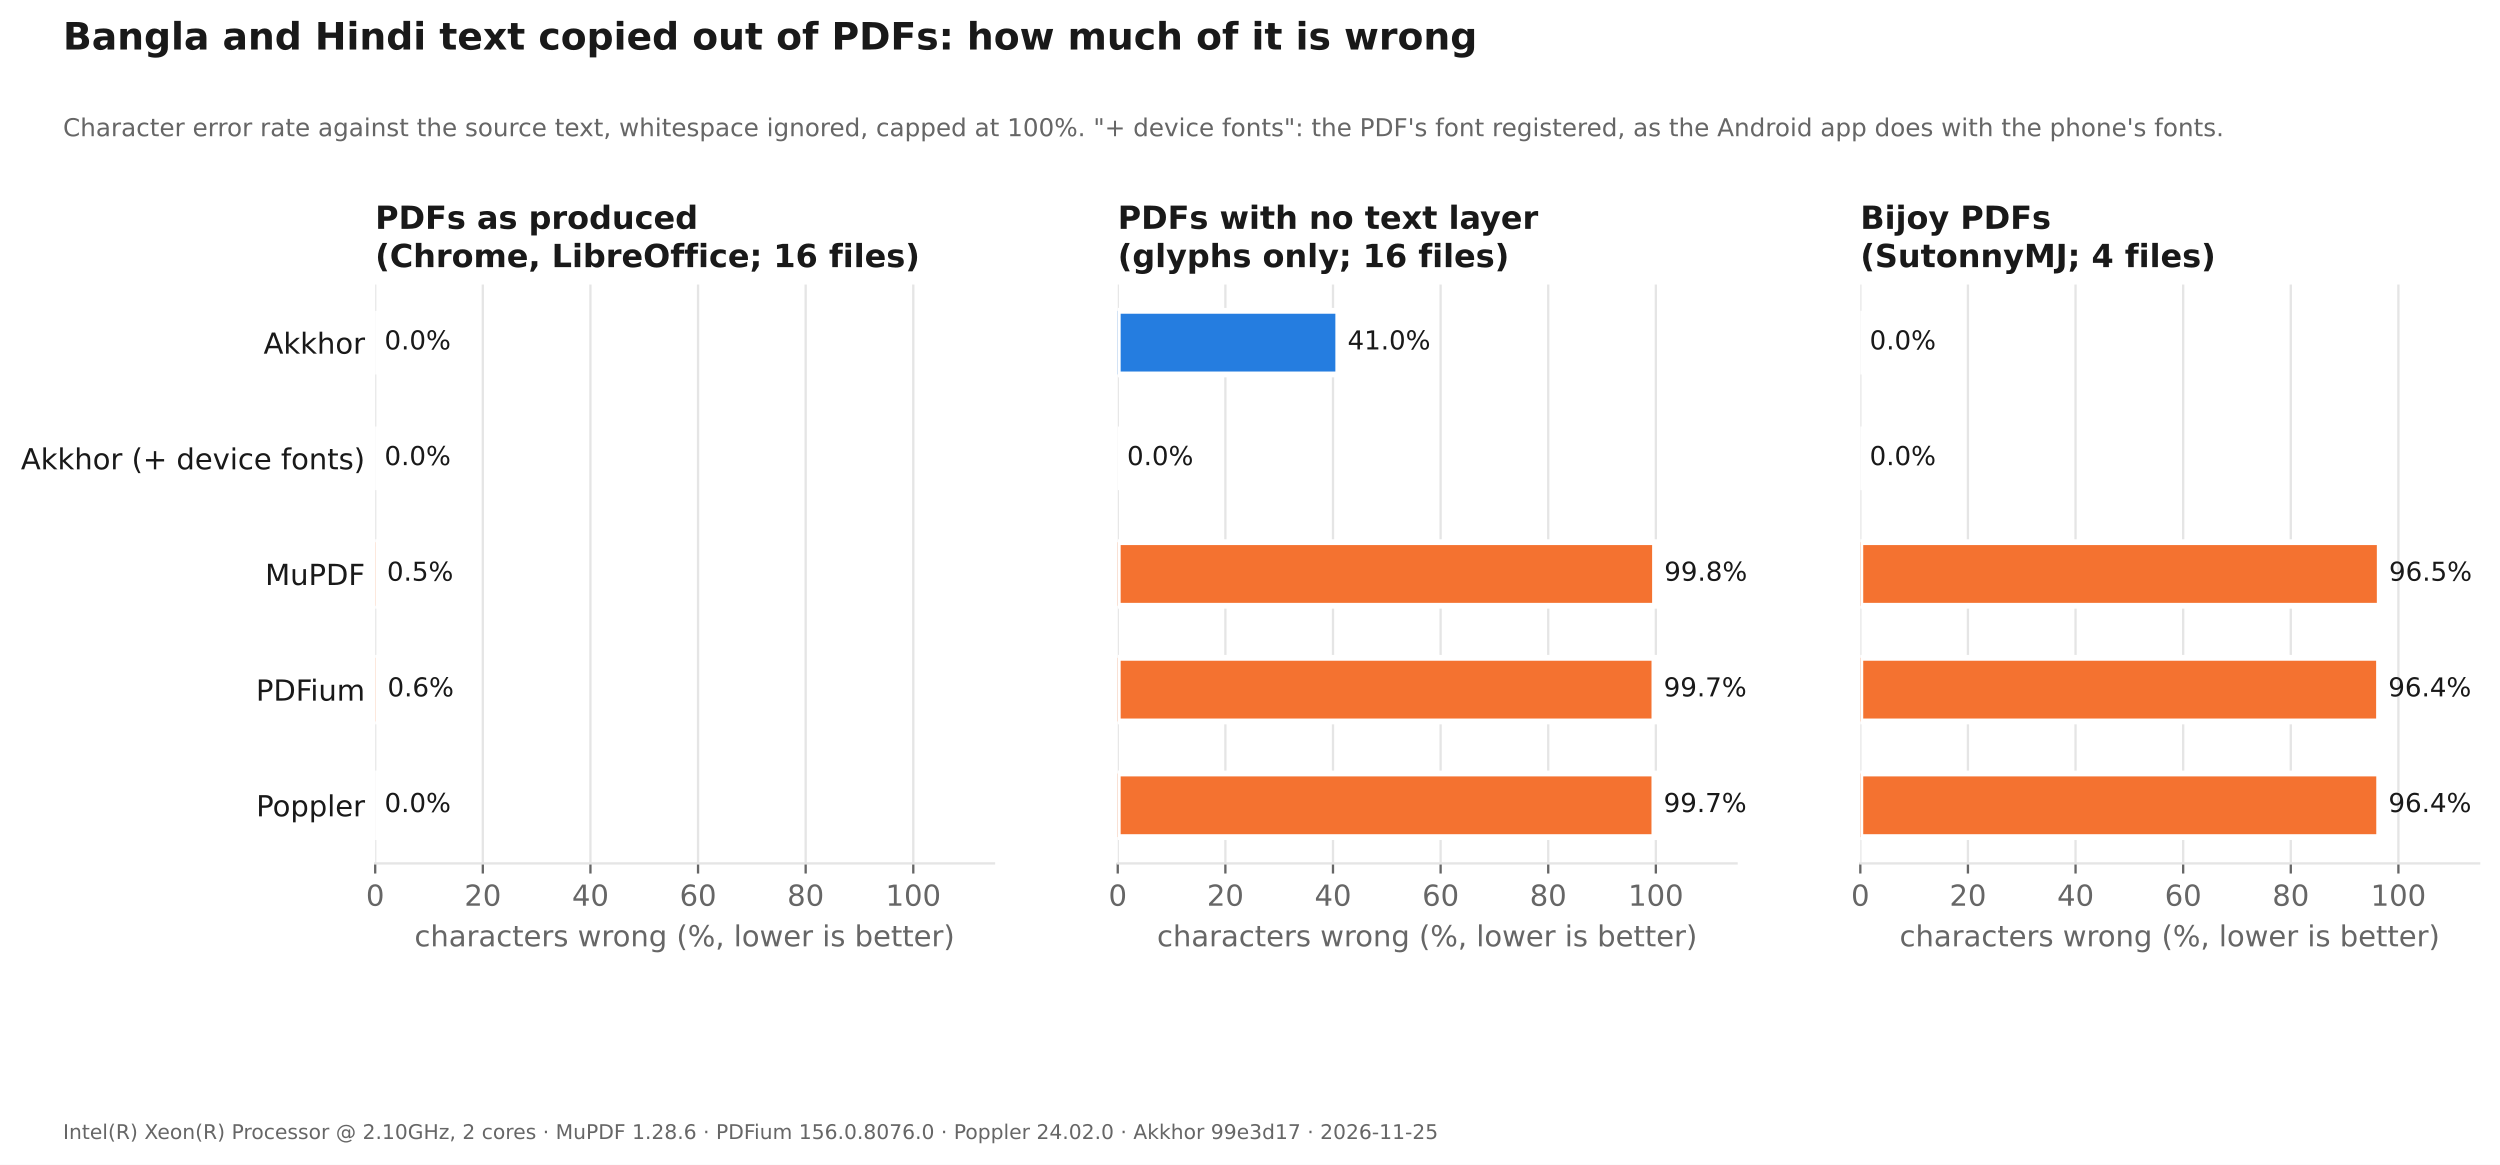
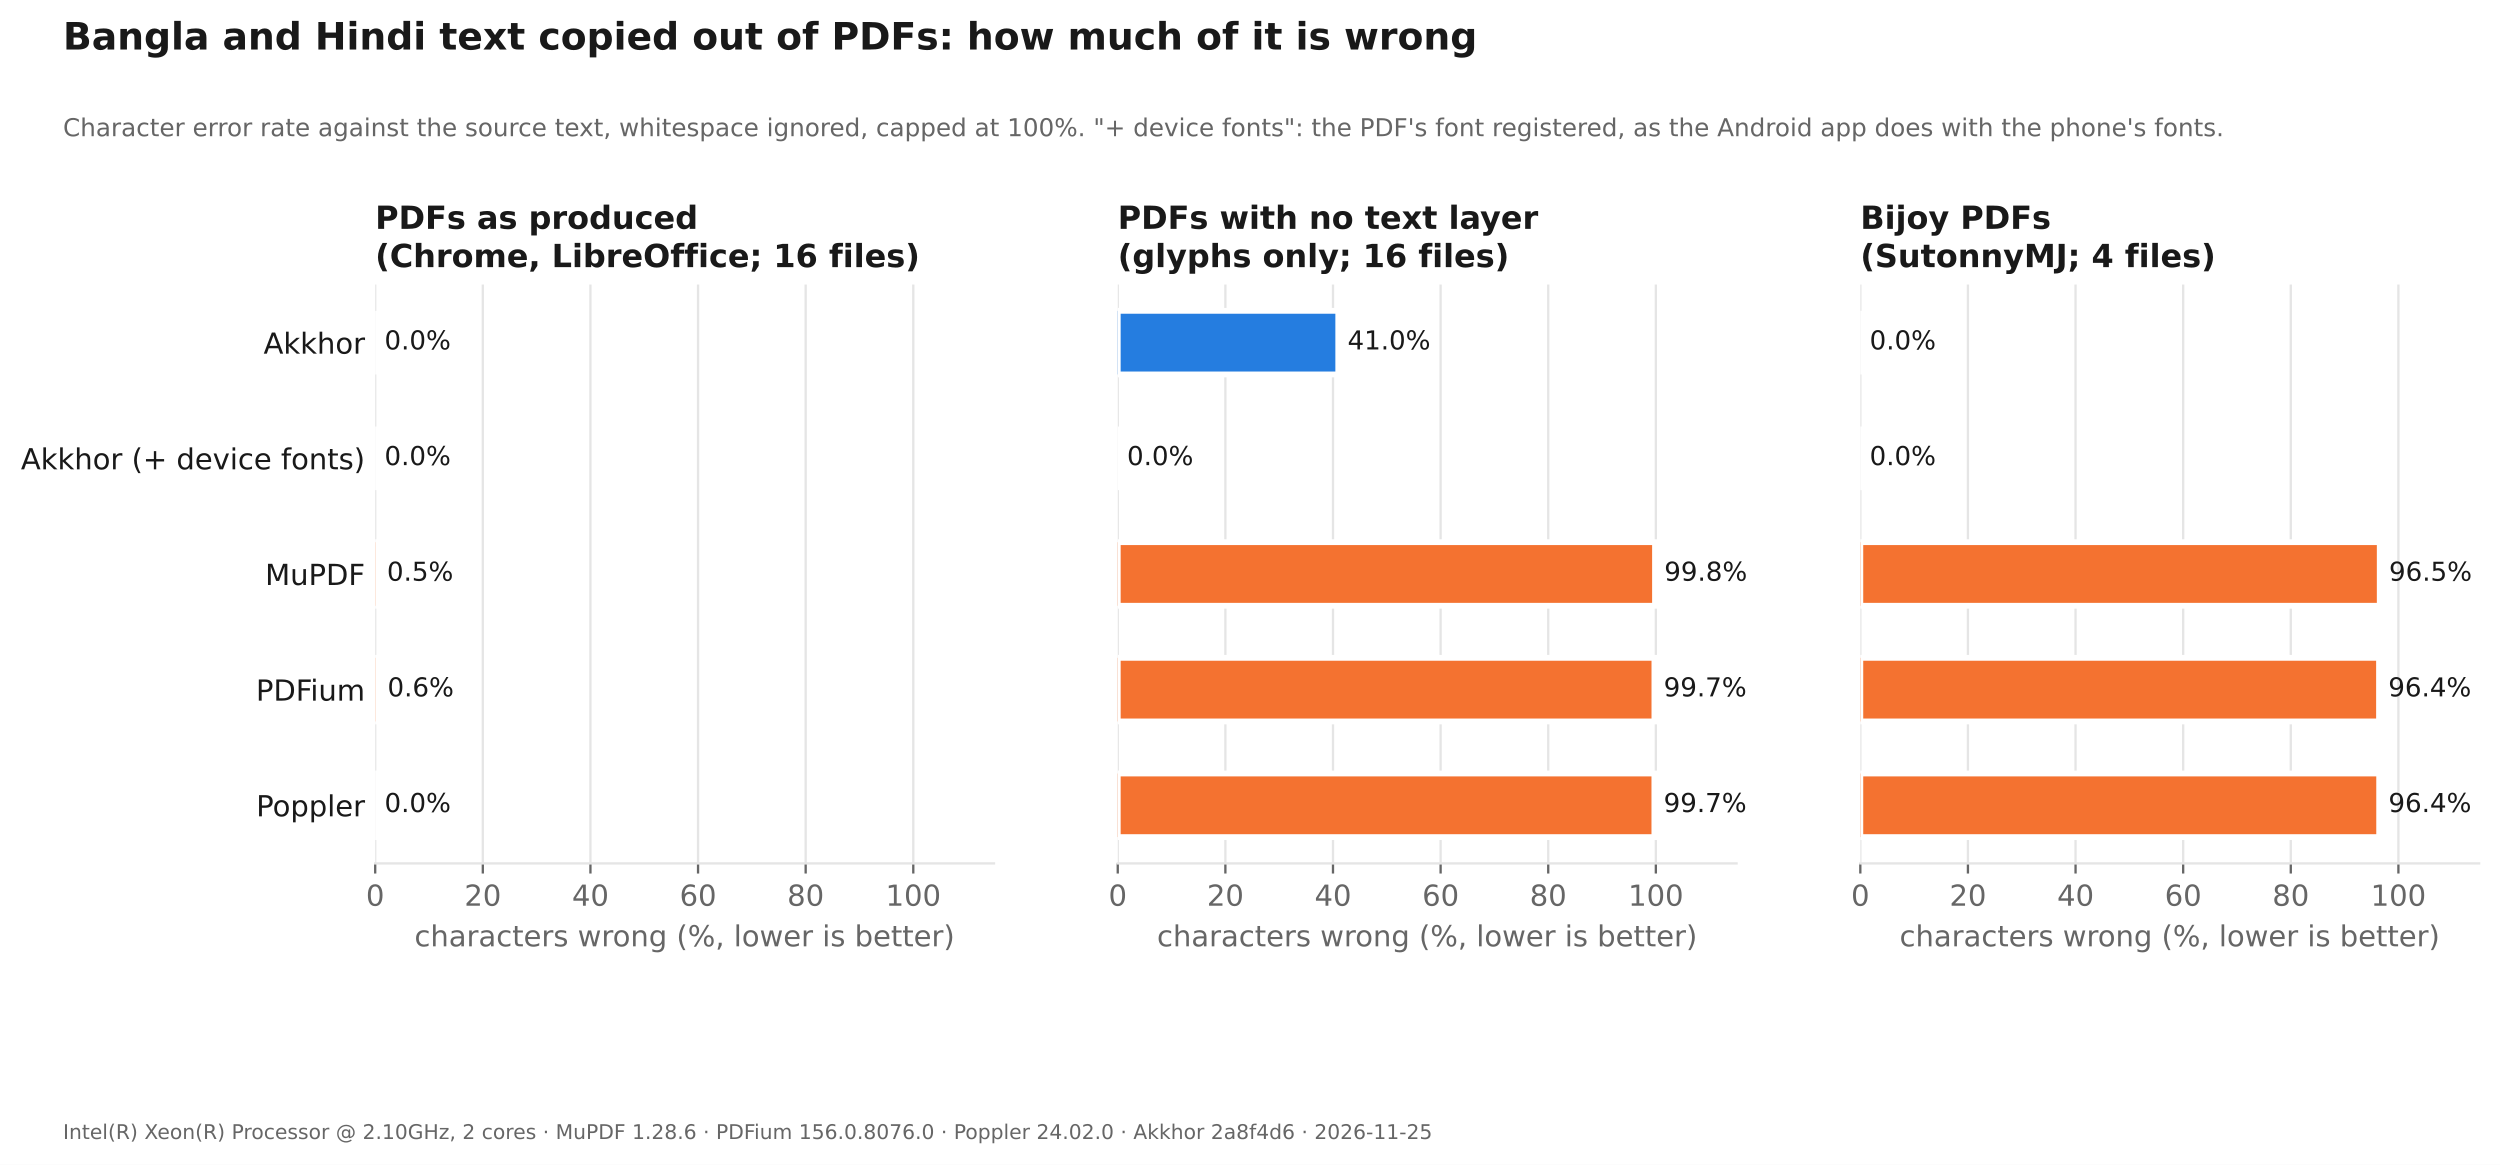
<svg xmlns="http://www.w3.org/2000/svg" xmlns:xlink="http://www.w3.org/1999/xlink" width="861.962pt" height="401.602pt" viewBox="0 0 861.962 401.602" version="1.1">
  <defs>
    <style type="text/css">*{stroke-linejoin: round; stroke-linecap: butt}</style>
  </defs>
  <g id="figure_1">
    <g id="patch_1">
      <path d="M 0 401.602  L 861.962 401.602  L 861.962 0  L 0 0  z " style="fill: #ffffff" />
    </g>
    <g id="axes_1">
      <g id="patch_2">
        <path d="M 129.363 297.689  L 342.715 297.689  L 342.715 98.105  L 129.363 98.105  z " style="fill: #ffffff" />
      </g>
      <g id="matplotlib.axis_1">
        <g id="xtick_1">
          <g id="line2d_1">
-             <path d="M 129.363 297.689  L 129.363 98.105  " clip-path="url(#p2401608acf)" style="fill: none; stroke: #e5e5e5; stroke-width: 0.8; stroke-linecap: square" />
+             <path d="M 129.363 297.689  L 129.363 98.105  " clip-path="url(#p04c1a2d8e4)" style="fill: none; stroke: #e5e5e5; stroke-width: 0.8; stroke-linecap: square" />
          </g>
          <g id="line2d_2">
            <defs>
-               <path id="m0d4dd5a703" d="M 0 0  L 0 3.5  " style="stroke: #666666; stroke-width: 0.8" />
+               <path id="m3e6abfd4ae" d="M 0 0  L 0 3.5  " style="stroke: #666666; stroke-width: 0.8" />
            </defs>
            <g>
-               <use xlink:href="#m0d4dd5a703" x="129.363" y="297.689" style="fill: #666666; stroke: #666666; stroke-width: 0.8" />
+               <use xlink:href="#m3e6abfd4ae" x="129.363" y="297.689" style="fill: #666666; stroke: #666666; stroke-width: 0.8" />
            </g>
          </g>
          <g id="text_1">
            <text style="font-size: 10px; font-family: 'DejaVu Sans'; text-anchor: middle; fill: #666666" x="129.363" y="312.287" transform="rotate(-0 129.3625 312.2867)">0</text>
          </g>
        </g>
        <g id="xtick_2">
          <g id="line2d_3">
-             <path d="M 166.467 297.689  L 166.467 98.105  " clip-path="url(#p2401608acf)" style="fill: none; stroke: #e5e5e5; stroke-width: 0.8; stroke-linecap: square" />
+             <path d="M 166.467 297.689  L 166.467 98.105  " clip-path="url(#p04c1a2d8e4)" style="fill: none; stroke: #e5e5e5; stroke-width: 0.8; stroke-linecap: square" />
          </g>
          <g id="line2d_4">
            <g>
-               <use xlink:href="#m0d4dd5a703" x="166.467" y="297.689" style="fill: #666666; stroke: #666666; stroke-width: 0.8" />
+               <use xlink:href="#m3e6abfd4ae" x="166.467" y="297.689" style="fill: #666666; stroke: #666666; stroke-width: 0.8" />
            </g>
          </g>
          <g id="text_2">
            <text style="font-size: 10px; font-family: 'DejaVu Sans'; text-anchor: middle; fill: #666666" x="166.467" y="312.287" transform="rotate(-0 166.4674 312.2867)">20</text>
          </g>
        </g>
        <g id="xtick_3">
          <g id="line2d_5">
-             <path d="M 203.572 297.689  L 203.572 98.105  " clip-path="url(#p2401608acf)" style="fill: none; stroke: #e5e5e5; stroke-width: 0.8; stroke-linecap: square" />
+             <path d="M 203.572 297.689  L 203.572 98.105  " clip-path="url(#p04c1a2d8e4)" style="fill: none; stroke: #e5e5e5; stroke-width: 0.8; stroke-linecap: square" />
          </g>
          <g id="line2d_6">
            <g>
-               <use xlink:href="#m0d4dd5a703" x="203.572" y="297.689" style="fill: #666666; stroke: #666666; stroke-width: 0.8" />
+               <use xlink:href="#m3e6abfd4ae" x="203.572" y="297.689" style="fill: #666666; stroke: #666666; stroke-width: 0.8" />
            </g>
          </g>
          <g id="text_3">
            <text style="font-size: 10px; font-family: 'DejaVu Sans'; text-anchor: middle; fill: #666666" x="203.572" y="312.287" transform="rotate(-0 203.5722 312.2867)">40</text>
          </g>
        </g>
        <g id="xtick_4">
          <g id="line2d_7">
-             <path d="M 240.677 297.689  L 240.677 98.105  " clip-path="url(#p2401608acf)" style="fill: none; stroke: #e5e5e5; stroke-width: 0.8; stroke-linecap: square" />
+             <path d="M 240.677 297.689  L 240.677 98.105  " clip-path="url(#p04c1a2d8e4)" style="fill: none; stroke: #e5e5e5; stroke-width: 0.8; stroke-linecap: square" />
          </g>
          <g id="line2d_8">
            <g>
-               <use xlink:href="#m0d4dd5a703" x="240.677" y="297.689" style="fill: #666666; stroke: #666666; stroke-width: 0.8" />
+               <use xlink:href="#m3e6abfd4ae" x="240.677" y="297.689" style="fill: #666666; stroke: #666666; stroke-width: 0.8" />
            </g>
          </g>
          <g id="text_4">
            <text style="font-size: 10px; font-family: 'DejaVu Sans'; text-anchor: middle; fill: #666666" x="240.677" y="312.287" transform="rotate(-0 240.6771 312.2867)">60</text>
          </g>
        </g>
        <g id="xtick_5">
          <g id="line2d_9">
-             <path d="M 277.782 297.689  L 277.782 98.105  " clip-path="url(#p2401608acf)" style="fill: none; stroke: #e5e5e5; stroke-width: 0.8; stroke-linecap: square" />
+             <path d="M 277.782 297.689  L 277.782 98.105  " clip-path="url(#p04c1a2d8e4)" style="fill: none; stroke: #e5e5e5; stroke-width: 0.8; stroke-linecap: square" />
          </g>
          <g id="line2d_10">
            <g>
-               <use xlink:href="#m0d4dd5a703" x="277.782" y="297.689" style="fill: #666666; stroke: #666666; stroke-width: 0.8" />
+               <use xlink:href="#m3e6abfd4ae" x="277.782" y="297.689" style="fill: #666666; stroke: #666666; stroke-width: 0.8" />
            </g>
          </g>
          <g id="text_5">
            <text style="font-size: 10px; font-family: 'DejaVu Sans'; text-anchor: middle; fill: #666666" x="277.782" y="312.287" transform="rotate(-0 277.7819 312.2867)">80</text>
          </g>
        </g>
        <g id="xtick_6">
          <g id="line2d_11">
-             <path d="M 314.887 297.689  L 314.887 98.105  " clip-path="url(#p2401608acf)" style="fill: none; stroke: #e5e5e5; stroke-width: 0.8; stroke-linecap: square" />
+             <path d="M 314.887 297.689  L 314.887 98.105  " clip-path="url(#p04c1a2d8e4)" style="fill: none; stroke: #e5e5e5; stroke-width: 0.8; stroke-linecap: square" />
          </g>
          <g id="line2d_12">
            <g>
-               <use xlink:href="#m0d4dd5a703" x="314.887" y="297.689" style="fill: #666666; stroke: #666666; stroke-width: 0.8" />
+               <use xlink:href="#m3e6abfd4ae" x="314.887" y="297.689" style="fill: #666666; stroke: #666666; stroke-width: 0.8" />
            </g>
          </g>
          <g id="text_6">
            <text style="font-size: 10px; font-family: 'DejaVu Sans'; text-anchor: middle; fill: #666666" x="314.887" y="312.287" transform="rotate(-0 314.8868 312.2867)">100</text>
          </g>
        </g>
        <g id="text_7">
          <text style="font-size: 10px; font-family: 'DejaVu Sans'; text-anchor: middle; fill: #666666" x="236.039" y="326.287" transform="rotate(-0 236.039 326.2875)">characters wrong (%, lower is better)</text>
        </g>
      </g>
      <g id="matplotlib.axis_2">
        <g id="ytick_1">
          <g id="line2d_13" />
          <g id="text_8">
            <text style="font-size: 10px; font-family: 'DejaVu Sans'; text-anchor: end; fill: #191919" x="125.862" y="121.942" transform="rotate(-0 125.8625 121.9424)">Akkhor</text>
          </g>
        </g>
        <g id="ytick_2">
          <g id="line2d_14" />
          <g id="text_9">
            <text style="font-size: 10px; font-family: 'DejaVu Sans'; text-anchor: end; fill: #191919" x="125.862" y="161.819" transform="rotate(-0 125.8625 161.8193)">Akkhor (+ device fonts)</text>
          </g>
        </g>
        <g id="ytick_3">
          <g id="line2d_15" />
          <g id="text_10">
            <text style="font-size: 10px; font-family: 'DejaVu Sans'; text-anchor: end; fill: #191919" x="125.862" y="201.696" transform="rotate(-0 125.8625 201.6958)">MuPDF</text>
          </g>
        </g>
        <g id="ytick_4">
          <g id="line2d_16" />
          <g id="text_11">
            <text style="font-size: 10px; font-family: 'DejaVu Sans'; text-anchor: end; fill: #191919" x="125.862" y="241.573" transform="rotate(-0 125.8625 241.5732)">PDFium</text>
          </g>
        </g>
        <g id="ytick_5">
          <g id="line2d_17" />
          <g id="text_12">
            <text style="font-size: 10px; font-family: 'DejaVu Sans'; text-anchor: end; fill: #191919" x="125.862" y="281.45" transform="rotate(-0 125.8625 281.4501)">Poppler</text>
          </g>
        </g>
      </g>
      <g id="patch_3">
-         <path d="M 129.363 129.109  L 129.363 129.109  L 129.363 107.177  L 129.363 107.177  z " clip-path="url(#p2401608acf)" style="fill: #257de0; stroke: #ffffff; stroke-width: 2; stroke-linejoin: miter" />
+         <path d="M 129.363 129.109  L 129.363 129.109  L 129.363 107.177  L 129.363 107.177  z " clip-path="url(#p04c1a2d8e4)" style="fill: #257de0; stroke: #ffffff; stroke-width: 2; stroke-linejoin: miter" />
      </g>
      <g id="patch_4">
-         <path d="M 129.363 168.986  L 129.363 168.986  L 129.363 147.054  L 129.363 147.054  z " clip-path="url(#p2401608acf)" style="fill: #257de0; stroke: #ffffff; stroke-width: 2; stroke-linejoin: miter" />
+         <path d="M 129.363 168.986  L 129.363 168.986  L 129.363 147.054  L 129.363 147.054  z " clip-path="url(#p04c1a2d8e4)" style="fill: #257de0; stroke: #ffffff; stroke-width: 2; stroke-linejoin: miter" />
      </g>
      <g id="patch_5">
-         <path d="M 129.363 208.863  L 130.223 208.863  L 130.223 186.931  L 129.363 186.931  z " clip-path="url(#p2401608acf)" style="fill: #f47230; stroke: #ffffff; stroke-width: 2; stroke-linejoin: miter" />
+         <path d="M 129.363 208.863  L 130.223 208.863  L 130.223 186.931  L 129.363 186.931  z " clip-path="url(#p04c1a2d8e4)" style="fill: #f47230; stroke: #ffffff; stroke-width: 2; stroke-linejoin: miter" />
      </g>
      <g id="patch_6">
-         <path d="M 129.363 248.74  L 130.405 248.74  L 130.405 226.808  L 129.363 226.808  z " clip-path="url(#p2401608acf)" style="fill: #f47230; stroke: #ffffff; stroke-width: 2; stroke-linejoin: miter" />
+         <path d="M 129.363 248.74  L 130.405 248.74  L 130.405 226.808  L 129.363 226.808  z " clip-path="url(#p04c1a2d8e4)" style="fill: #f47230; stroke: #ffffff; stroke-width: 2; stroke-linejoin: miter" />
      </g>
      <g id="patch_7">
-         <path d="M 129.363 288.617  L 129.375 288.617  L 129.375 266.685  L 129.363 266.685  z " clip-path="url(#p2401608acf)" style="fill: #f47230; stroke: #ffffff; stroke-width: 2; stroke-linejoin: miter" />
+         <path d="M 129.363 288.617  L 129.375 288.617  L 129.375 266.685  L 129.363 266.685  z " clip-path="url(#p04c1a2d8e4)" style="fill: #f47230; stroke: #ffffff; stroke-width: 2; stroke-linejoin: miter" />
      </g>
      <g id="patch_8">
        <path d="M 129.363 297.689  L 342.715 297.689  " style="fill: none; stroke: #e5e5e5; stroke-width: 0.8; stroke-linejoin: miter; stroke-linecap: square" />
      </g>
      <g id="text_13">
        <text style="font-size: 9px; font-family: 'DejaVu Sans'; text-anchor: start; fill: #191919" x="132.563" y="120.481" transform="rotate(-0 132.5628 120.4811)">0.0%</text>
      </g>
      <g id="text_14">
        <text style="font-size: 9px; font-family: 'DejaVu Sans'; text-anchor: start; fill: #191919" x="132.563" y="160.358" transform="rotate(-0 132.5628 160.358)">0.0%</text>
      </g>
      <g id="text_15">
        <text style="font-size: 9px; font-family: 'DejaVu Sans'; text-anchor: start; fill: #191919" x="133.423" y="200.235" transform="rotate(-0 133.4228 200.2349)">0.5%</text>
      </g>
      <g id="text_16">
        <text style="font-size: 9px; font-family: 'DejaVu Sans'; text-anchor: start; fill: #191919" x="133.605" y="240.112" transform="rotate(-0 133.6049 240.1118)">0.6%</text>
      </g>
      <g id="text_17">
        <text style="font-size: 9px; font-family: 'DejaVu Sans'; text-anchor: start; fill: #191919" x="132.575" y="279.989" transform="rotate(-0 132.5751 279.9888)">0.0%</text>
      </g>
      <g id="text_18">
        <text style="font-weight: 700; font-size: 11px; font-family: 'DejaVu Sans'; fill: #191919" transform="translate(129.3625 78.90201)">PDFs as produced</text>
        <text style="font-weight: 700; font-size: 11px; font-family: 'DejaVu Sans'; fill: #191919" transform="translate(129.3625 92.10502)">(Chrome, LibreOffice; 16 files)</text>
      </g>
    </g>
    <g id="axes_2">
      <g id="patch_9">
        <path d="M 385.386 297.689  L 598.739 297.689  L 598.739 98.105  L 385.386 98.105  z " style="fill: #ffffff" />
      </g>
      <g id="matplotlib.axis_3">
        <g id="xtick_7">
          <g id="line2d_18">
-             <path d="M 385.386 297.689  L 385.386 98.105  " clip-path="url(#p38feee0729)" style="fill: none; stroke: #e5e5e5; stroke-width: 0.8; stroke-linecap: square" />
+             <path d="M 385.386 297.689  L 385.386 98.105  " clip-path="url(#p5597dff990)" style="fill: none; stroke: #e5e5e5; stroke-width: 0.8; stroke-linecap: square" />
          </g>
          <g id="line2d_19">
            <g>
-               <use xlink:href="#m0d4dd5a703" x="385.386" y="297.689" style="fill: #666666; stroke: #666666; stroke-width: 0.8" />
+               <use xlink:href="#m3e6abfd4ae" x="385.386" y="297.689" style="fill: #666666; stroke: #666666; stroke-width: 0.8" />
            </g>
          </g>
          <g id="text_19">
            <text style="font-size: 10px; font-family: 'DejaVu Sans'; text-anchor: middle; fill: #666666" x="385.386" y="312.287" transform="rotate(-0 385.386 312.2867)">0</text>
          </g>
        </g>
        <g id="xtick_8">
          <g id="line2d_20">
-             <path d="M 422.491 297.689  L 422.491 98.105  " clip-path="url(#p38feee0729)" style="fill: none; stroke: #e5e5e5; stroke-width: 0.8; stroke-linecap: square" />
+             <path d="M 422.491 297.689  L 422.491 98.105  " clip-path="url(#p5597dff990)" style="fill: none; stroke: #e5e5e5; stroke-width: 0.8; stroke-linecap: square" />
          </g>
          <g id="line2d_21">
            <g>
-               <use xlink:href="#m0d4dd5a703" x="422.491" y="297.689" style="fill: #666666; stroke: #666666; stroke-width: 0.8" />
+               <use xlink:href="#m3e6abfd4ae" x="422.491" y="297.689" style="fill: #666666; stroke: #666666; stroke-width: 0.8" />
            </g>
          </g>
          <g id="text_20">
            <text style="font-size: 10px; font-family: 'DejaVu Sans'; text-anchor: middle; fill: #666666" x="422.491" y="312.287" transform="rotate(-0 422.4909 312.2867)">20</text>
          </g>
        </g>
        <g id="xtick_9">
          <g id="line2d_22">
-             <path d="M 459.596 297.689  L 459.596 98.105  " clip-path="url(#p38feee0729)" style="fill: none; stroke: #e5e5e5; stroke-width: 0.8; stroke-linecap: square" />
+             <path d="M 459.596 297.689  L 459.596 98.105  " clip-path="url(#p5597dff990)" style="fill: none; stroke: #e5e5e5; stroke-width: 0.8; stroke-linecap: square" />
          </g>
          <g id="line2d_23">
            <g>
-               <use xlink:href="#m0d4dd5a703" x="459.596" y="297.689" style="fill: #666666; stroke: #666666; stroke-width: 0.8" />
+               <use xlink:href="#m3e6abfd4ae" x="459.596" y="297.689" style="fill: #666666; stroke: #666666; stroke-width: 0.8" />
            </g>
          </g>
          <g id="text_21">
            <text style="font-size: 10px; font-family: 'DejaVu Sans'; text-anchor: middle; fill: #666666" x="459.596" y="312.287" transform="rotate(-0 459.5957 312.2867)">40</text>
          </g>
        </g>
        <g id="xtick_10">
          <g id="line2d_24">
-             <path d="M 496.701 297.689  L 496.701 98.105  " clip-path="url(#p38feee0729)" style="fill: none; stroke: #e5e5e5; stroke-width: 0.8; stroke-linecap: square" />
+             <path d="M 496.701 297.689  L 496.701 98.105  " clip-path="url(#p5597dff990)" style="fill: none; stroke: #e5e5e5; stroke-width: 0.8; stroke-linecap: square" />
          </g>
          <g id="line2d_25">
            <g>
-               <use xlink:href="#m0d4dd5a703" x="496.701" y="297.689" style="fill: #666666; stroke: #666666; stroke-width: 0.8" />
+               <use xlink:href="#m3e6abfd4ae" x="496.701" y="297.689" style="fill: #666666; stroke: #666666; stroke-width: 0.8" />
            </g>
          </g>
          <g id="text_22">
            <text style="font-size: 10px; font-family: 'DejaVu Sans'; text-anchor: middle; fill: #666666" x="496.701" y="312.287" transform="rotate(-0 496.7006 312.2867)">60</text>
          </g>
        </g>
        <g id="xtick_11">
          <g id="line2d_26">
-             <path d="M 533.805 297.689  L 533.805 98.105  " clip-path="url(#p38feee0729)" style="fill: none; stroke: #e5e5e5; stroke-width: 0.8; stroke-linecap: square" />
+             <path d="M 533.805 297.689  L 533.805 98.105  " clip-path="url(#p5597dff990)" style="fill: none; stroke: #e5e5e5; stroke-width: 0.8; stroke-linecap: square" />
          </g>
          <g id="line2d_27">
            <g>
-               <use xlink:href="#m0d4dd5a703" x="533.805" y="297.689" style="fill: #666666; stroke: #666666; stroke-width: 0.8" />
+               <use xlink:href="#m3e6abfd4ae" x="533.805" y="297.689" style="fill: #666666; stroke: #666666; stroke-width: 0.8" />
            </g>
          </g>
          <g id="text_23">
            <text style="font-size: 10px; font-family: 'DejaVu Sans'; text-anchor: middle; fill: #666666" x="533.805" y="312.287" transform="rotate(-0 533.8055 312.2867)">80</text>
          </g>
        </g>
        <g id="xtick_12">
          <g id="line2d_28">
-             <path d="M 570.91 297.689  L 570.91 98.105  " clip-path="url(#p38feee0729)" style="fill: none; stroke: #e5e5e5; stroke-width: 0.8; stroke-linecap: square" />
+             <path d="M 570.91 297.689  L 570.91 98.105  " clip-path="url(#p5597dff990)" style="fill: none; stroke: #e5e5e5; stroke-width: 0.8; stroke-linecap: square" />
          </g>
          <g id="line2d_29">
            <g>
-               <use xlink:href="#m0d4dd5a703" x="570.91" y="297.689" style="fill: #666666; stroke: #666666; stroke-width: 0.8" />
+               <use xlink:href="#m3e6abfd4ae" x="570.91" y="297.689" style="fill: #666666; stroke: #666666; stroke-width: 0.8" />
            </g>
          </g>
          <g id="text_24">
            <text style="font-size: 10px; font-family: 'DejaVu Sans'; text-anchor: middle; fill: #666666" x="570.91" y="312.287" transform="rotate(-0 570.9103 312.2867)">100</text>
          </g>
        </g>
        <g id="text_25">
          <text style="font-size: 10px; font-family: 'DejaVu Sans'; text-anchor: middle; fill: #666666" x="492.062" y="326.287" transform="rotate(-0 492.0625 326.2875)">characters wrong (%, lower is better)</text>
        </g>
      </g>
      <g id="matplotlib.axis_4">
        <g id="ytick_6">
          <g id="line2d_30" />
        </g>
        <g id="ytick_7">
          <g id="line2d_31" />
        </g>
        <g id="ytick_8">
          <g id="line2d_32" />
        </g>
        <g id="ytick_9">
          <g id="line2d_33" />
        </g>
        <g id="ytick_10">
          <g id="line2d_34" />
        </g>
      </g>
      <g id="patch_10">
-         <path d="M 385.386 129.109  L 461.41 129.109  L 461.41 107.177  L 385.386 107.177  z " clip-path="url(#p38feee0729)" style="fill: #257de0; stroke: #ffffff; stroke-width: 2; stroke-linejoin: miter" />
+         <path d="M 385.386 129.109  L 461.41 129.109  L 461.41 107.177  L 385.386 107.177  z " clip-path="url(#p5597dff990)" style="fill: #257de0; stroke: #ffffff; stroke-width: 2; stroke-linejoin: miter" />
      </g>
      <g id="patch_11">
-         <path d="M 385.386 168.986  L 385.386 168.986  L 385.386 147.054  L 385.386 147.054  z " clip-path="url(#p38feee0729)" style="fill: #257de0; stroke: #ffffff; stroke-width: 2; stroke-linejoin: miter" />
+         <path d="M 385.386 168.986  L 385.386 168.986  L 385.386 147.054  L 385.386 147.054  z " clip-path="url(#p5597dff990)" style="fill: #257de0; stroke: #ffffff; stroke-width: 2; stroke-linejoin: miter" />
      </g>
      <g id="patch_12">
-         <path d="M 385.386 208.863  L 570.622 208.863  L 570.622 186.931  L 385.386 186.931  z " clip-path="url(#p38feee0729)" style="fill: #f47230; stroke: #ffffff; stroke-width: 2; stroke-linejoin: miter" />
+         <path d="M 385.386 208.863  L 570.622 208.863  L 570.622 186.931  L 385.386 186.931  z " clip-path="url(#p5597dff990)" style="fill: #f47230; stroke: #ffffff; stroke-width: 2; stroke-linejoin: miter" />
      </g>
      <g id="patch_13">
-         <path d="M 385.386 248.74  L 570.417 248.74  L 570.417 226.808  L 385.386 226.808  z " clip-path="url(#p38feee0729)" style="fill: #f47230; stroke: #ffffff; stroke-width: 2; stroke-linejoin: miter" />
+         <path d="M 385.386 248.74  L 570.417 248.74  L 570.417 226.808  L 385.386 226.808  z " clip-path="url(#p5597dff990)" style="fill: #f47230; stroke: #ffffff; stroke-width: 2; stroke-linejoin: miter" />
      </g>
      <g id="patch_14">
-         <path d="M 385.386 288.617  L 570.403 288.617  L 570.403 266.685  L 385.386 266.685  z " clip-path="url(#p38feee0729)" style="fill: #f47230; stroke: #ffffff; stroke-width: 2; stroke-linejoin: miter" />
+         <path d="M 385.386 288.617  L 570.403 288.617  L 570.403 266.685  L 385.386 266.685  z " clip-path="url(#p5597dff990)" style="fill: #f47230; stroke: #ffffff; stroke-width: 2; stroke-linejoin: miter" />
      </g>
      <g id="patch_15">
        <path d="M 385.386 297.689  L 598.739 297.689  " style="fill: none; stroke: #e5e5e5; stroke-width: 0.8; stroke-linejoin: miter; stroke-linecap: square" />
      </g>
      <g id="text_26">
        <text style="font-size: 9px; font-family: 'DejaVu Sans'; text-anchor: start; fill: #191919" x="464.61" y="120.481" transform="rotate(-0 464.61 120.4811)">41.0%</text>
      </g>
      <g id="text_27">
        <text style="font-size: 9px; font-family: 'DejaVu Sans'; text-anchor: start; fill: #191919" x="388.586" y="160.358" transform="rotate(-0 388.5863 160.358)">0.0%</text>
      </g>
      <g id="text_28">
        <text style="font-size: 9px; font-family: 'DejaVu Sans'; text-anchor: start; fill: #191919" x="573.822" y="200.235" transform="rotate(-0 573.822 200.2349)">99.8%</text>
      </g>
      <g id="text_29">
        <text style="font-size: 9px; font-family: 'DejaVu Sans'; text-anchor: start; fill: #191919" x="573.617" y="240.112" transform="rotate(-0 573.6172 240.1118)">99.7%</text>
      </g>
      <g id="text_30">
        <text style="font-size: 9px; font-family: 'DejaVu Sans'; text-anchor: start; fill: #191919" x="573.603" y="279.989" transform="rotate(-0 573.6029 279.9888)">99.7%</text>
      </g>
      <g id="text_31">
        <text style="font-weight: 700; font-size: 11px; font-family: 'DejaVu Sans'; fill: #191919" transform="translate(385.386 78.90201)">PDFs with no text layer</text>
        <text style="font-weight: 700; font-size: 11px; font-family: 'DejaVu Sans'; fill: #191919" transform="translate(385.386 92.10502)">(glyphs only; 16 files)</text>
      </g>
    </g>
    <g id="axes_3">
      <g id="patch_16">
        <path d="M 641.41 297.689  L 854.763 297.689  L 854.763 98.105  L 641.41 98.105  z " style="fill: #ffffff" />
      </g>
      <g id="matplotlib.axis_5">
        <g id="xtick_13">
          <g id="line2d_35">
-             <path d="M 641.41 297.689  L 641.41 98.105  " clip-path="url(#pd910f2b7de)" style="fill: none; stroke: #e5e5e5; stroke-width: 0.8; stroke-linecap: square" />
+             <path d="M 641.41 297.689  L 641.41 98.105  " clip-path="url(#p85fb8a3352)" style="fill: none; stroke: #e5e5e5; stroke-width: 0.8; stroke-linecap: square" />
          </g>
          <g id="line2d_36">
            <g>
-               <use xlink:href="#m0d4dd5a703" x="641.41" y="297.689" style="fill: #666666; stroke: #666666; stroke-width: 0.8" />
+               <use xlink:href="#m3e6abfd4ae" x="641.41" y="297.689" style="fill: #666666; stroke: #666666; stroke-width: 0.8" />
            </g>
          </g>
          <g id="text_32">
            <text style="font-size: 10px; font-family: 'DejaVu Sans'; text-anchor: middle; fill: #666666" x="641.41" y="312.287" transform="rotate(-0 641.4096 312.2867)">0</text>
          </g>
        </g>
        <g id="xtick_14">
          <g id="line2d_37">
-             <path d="M 678.514 297.689  L 678.514 98.105  " clip-path="url(#pd910f2b7de)" style="fill: none; stroke: #e5e5e5; stroke-width: 0.8; stroke-linecap: square" />
+             <path d="M 678.514 297.689  L 678.514 98.105  " clip-path="url(#p85fb8a3352)" style="fill: none; stroke: #e5e5e5; stroke-width: 0.8; stroke-linecap: square" />
          </g>
          <g id="line2d_38">
            <g>
-               <use xlink:href="#m0d4dd5a703" x="678.514" y="297.689" style="fill: #666666; stroke: #666666; stroke-width: 0.8" />
+               <use xlink:href="#m3e6abfd4ae" x="678.514" y="297.689" style="fill: #666666; stroke: #666666; stroke-width: 0.8" />
            </g>
          </g>
          <g id="text_33">
            <text style="font-size: 10px; font-family: 'DejaVu Sans'; text-anchor: middle; fill: #666666" x="678.514" y="312.287" transform="rotate(-0 678.5144 312.2867)">20</text>
          </g>
        </g>
        <g id="xtick_15">
          <g id="line2d_39">
-             <path d="M 715.619 297.689  L 715.619 98.105  " clip-path="url(#pd910f2b7de)" style="fill: none; stroke: #e5e5e5; stroke-width: 0.8; stroke-linecap: square" />
+             <path d="M 715.619 297.689  L 715.619 98.105  " clip-path="url(#p85fb8a3352)" style="fill: none; stroke: #e5e5e5; stroke-width: 0.8; stroke-linecap: square" />
          </g>
          <g id="line2d_40">
            <g>
-               <use xlink:href="#m0d4dd5a703" x="715.619" y="297.689" style="fill: #666666; stroke: #666666; stroke-width: 0.8" />
+               <use xlink:href="#m3e6abfd4ae" x="715.619" y="297.689" style="fill: #666666; stroke: #666666; stroke-width: 0.8" />
            </g>
          </g>
          <g id="text_34">
            <text style="font-size: 10px; font-family: 'DejaVu Sans'; text-anchor: middle; fill: #666666" x="715.619" y="312.287" transform="rotate(-0 715.6193 312.2867)">40</text>
          </g>
        </g>
        <g id="xtick_16">
          <g id="line2d_41">
-             <path d="M 752.724 297.689  L 752.724 98.105  " clip-path="url(#pd910f2b7de)" style="fill: none; stroke: #e5e5e5; stroke-width: 0.8; stroke-linecap: square" />
+             <path d="M 752.724 297.689  L 752.724 98.105  " clip-path="url(#p85fb8a3352)" style="fill: none; stroke: #e5e5e5; stroke-width: 0.8; stroke-linecap: square" />
          </g>
          <g id="line2d_42">
            <g>
-               <use xlink:href="#m0d4dd5a703" x="752.724" y="297.689" style="fill: #666666; stroke: #666666; stroke-width: 0.8" />
+               <use xlink:href="#m3e6abfd4ae" x="752.724" y="297.689" style="fill: #666666; stroke: #666666; stroke-width: 0.8" />
            </g>
          </g>
          <g id="text_35">
            <text style="font-size: 10px; font-family: 'DejaVu Sans'; text-anchor: middle; fill: #666666" x="752.724" y="312.287" transform="rotate(-0 752.7241 312.2867)">60</text>
          </g>
        </g>
        <g id="xtick_17">
          <g id="line2d_43">
-             <path d="M 789.829 297.689  L 789.829 98.105  " clip-path="url(#pd910f2b7de)" style="fill: none; stroke: #e5e5e5; stroke-width: 0.8; stroke-linecap: square" />
+             <path d="M 789.829 297.689  L 789.829 98.105  " clip-path="url(#p85fb8a3352)" style="fill: none; stroke: #e5e5e5; stroke-width: 0.8; stroke-linecap: square" />
          </g>
          <g id="line2d_44">
            <g>
-               <use xlink:href="#m0d4dd5a703" x="789.829" y="297.689" style="fill: #666666; stroke: #666666; stroke-width: 0.8" />
+               <use xlink:href="#m3e6abfd4ae" x="789.829" y="297.689" style="fill: #666666; stroke: #666666; stroke-width: 0.8" />
            </g>
          </g>
          <g id="text_36">
            <text style="font-size: 10px; font-family: 'DejaVu Sans'; text-anchor: middle; fill: #666666" x="789.829" y="312.287" transform="rotate(-0 789.829 312.2867)">80</text>
          </g>
        </g>
        <g id="xtick_18">
          <g id="line2d_45">
-             <path d="M 826.934 297.689  L 826.934 98.105  " clip-path="url(#pd910f2b7de)" style="fill: none; stroke: #e5e5e5; stroke-width: 0.8; stroke-linecap: square" />
+             <path d="M 826.934 297.689  L 826.934 98.105  " clip-path="url(#p85fb8a3352)" style="fill: none; stroke: #e5e5e5; stroke-width: 0.8; stroke-linecap: square" />
          </g>
          <g id="line2d_46">
            <g>
-               <use xlink:href="#m0d4dd5a703" x="826.934" y="297.689" style="fill: #666666; stroke: #666666; stroke-width: 0.8" />
+               <use xlink:href="#m3e6abfd4ae" x="826.934" y="297.689" style="fill: #666666; stroke: #666666; stroke-width: 0.8" />
            </g>
          </g>
          <g id="text_37">
            <text style="font-size: 10px; font-family: 'DejaVu Sans'; text-anchor: middle; fill: #666666" x="826.934" y="312.287" transform="rotate(-0 826.9339 312.2867)">100</text>
          </g>
        </g>
        <g id="text_38">
          <text style="font-size: 10px; font-family: 'DejaVu Sans'; text-anchor: middle; fill: #666666" x="748.086" y="326.287" transform="rotate(-0 748.086 326.2875)">characters wrong (%, lower is better)</text>
        </g>
      </g>
      <g id="matplotlib.axis_6">
        <g id="ytick_11">
          <g id="line2d_47" />
        </g>
        <g id="ytick_12">
          <g id="line2d_48" />
        </g>
        <g id="ytick_13">
          <g id="line2d_49" />
        </g>
        <g id="ytick_14">
          <g id="line2d_50" />
        </g>
        <g id="ytick_15">
          <g id="line2d_51" />
        </g>
      </g>
      <g id="patch_17">
-         <path d="M 641.41 129.109  L 641.41 129.109  L 641.41 107.177  L 641.41 107.177  z " clip-path="url(#pd910f2b7de)" style="fill: #257de0; stroke: #ffffff; stroke-width: 2; stroke-linejoin: miter" />
+         <path d="M 641.41 129.109  L 641.41 129.109  L 641.41 107.177  L 641.41 107.177  z " clip-path="url(#p85fb8a3352)" style="fill: #257de0; stroke: #ffffff; stroke-width: 2; stroke-linejoin: miter" />
      </g>
      <g id="patch_18">
-         <path d="M 641.41 168.986  L 641.41 168.986  L 641.41 147.054  L 641.41 147.054  z " clip-path="url(#pd910f2b7de)" style="fill: #257de0; stroke: #ffffff; stroke-width: 2; stroke-linejoin: miter" />
+         <path d="M 641.41 168.986  L 641.41 168.986  L 641.41 147.054  L 641.41 147.054  z " clip-path="url(#p85fb8a3352)" style="fill: #257de0; stroke: #ffffff; stroke-width: 2; stroke-linejoin: miter" />
      </g>
      <g id="patch_19">
-         <path d="M 641.41 208.863  L 820.498 208.863  L 820.498 186.931  L 641.41 186.931  z " clip-path="url(#pd910f2b7de)" style="fill: #f47230; stroke: #ffffff; stroke-width: 2; stroke-linejoin: miter" />
+         <path d="M 641.41 208.863  L 820.498 208.863  L 820.498 186.931  L 641.41 186.931  z " clip-path="url(#p85fb8a3352)" style="fill: #f47230; stroke: #ffffff; stroke-width: 2; stroke-linejoin: miter" />
      </g>
      <g id="patch_20">
-         <path d="M 641.41 248.74  L 820.252 248.74  L 820.252 226.808  L 641.41 226.808  z " clip-path="url(#pd910f2b7de)" style="fill: #f47230; stroke: #ffffff; stroke-width: 2; stroke-linejoin: miter" />
+         <path d="M 641.41 248.74  L 820.252 248.74  L 820.252 226.808  L 641.41 226.808  z " clip-path="url(#p85fb8a3352)" style="fill: #f47230; stroke: #ffffff; stroke-width: 2; stroke-linejoin: miter" />
      </g>
      <g id="patch_21">
-         <path d="M 641.41 288.617  L 820.301 288.617  L 820.301 266.685  L 641.41 266.685  z " clip-path="url(#pd910f2b7de)" style="fill: #f47230; stroke: #ffffff; stroke-width: 2; stroke-linejoin: miter" />
+         <path d="M 641.41 288.617  L 820.301 288.617  L 820.301 266.685  L 641.41 266.685  z " clip-path="url(#p85fb8a3352)" style="fill: #f47230; stroke: #ffffff; stroke-width: 2; stroke-linejoin: miter" />
      </g>
      <g id="patch_22">
        <path d="M 641.41 297.689  L 854.763 297.689  " style="fill: none; stroke: #e5e5e5; stroke-width: 0.8; stroke-linejoin: miter; stroke-linecap: square" />
      </g>
      <g id="text_39">
        <text style="font-size: 9px; font-family: 'DejaVu Sans'; text-anchor: start; fill: #191919" x="644.61" y="120.481" transform="rotate(-0 644.6099 120.4811)">0.0%</text>
      </g>
      <g id="text_40">
        <text style="font-size: 9px; font-family: 'DejaVu Sans'; text-anchor: start; fill: #191919" x="644.61" y="160.358" transform="rotate(-0 644.6099 160.358)">0.0%</text>
      </g>
      <g id="text_41">
        <text style="font-size: 9px; font-family: 'DejaVu Sans'; text-anchor: start; fill: #191919" x="823.698" y="200.235" transform="rotate(-0 823.6978 200.2349)">96.5%</text>
      </g>
      <g id="text_42">
        <text style="font-size: 9px; font-family: 'DejaVu Sans'; text-anchor: start; fill: #191919" x="823.452" y="240.112" transform="rotate(-0 823.452 240.1118)">96.4%</text>
      </g>
      <g id="text_43">
        <text style="font-size: 9px; font-family: 'DejaVu Sans'; text-anchor: start; fill: #191919" x="823.501" y="279.989" transform="rotate(-0 823.5012 279.9888)">96.4%</text>
      </g>
      <g id="text_44">
        <text style="font-weight: 700; font-size: 11px; font-family: 'DejaVu Sans'; fill: #191919" transform="translate(641.4096 78.90201)">Bijoy PDFs</text>
        <text style="font-weight: 700; font-size: 11px; font-family: 'DejaVu Sans'; fill: #191919" transform="translate(641.4096 92.10502)">(SutonnyMJ; 4 files)</text>
      </g>
    </g>
    <g id="text_45">
      <text style="font-weight: 700; font-size: 13px; font-family: 'DejaVu Sans'; text-anchor: start; fill: #191919" x="21.723" y="17.078" transform="rotate(-0 21.7225 17.07797)">Bangla and Hindi text copied out of PDFs: how much of it is wrong</text>
    </g>
    <g id="text_46">
      <text style="font-size: 8.5px; font-family: 'DejaVu Sans'; text-anchor: start; fill: #666666" x="21.723" y="46.959" transform="rotate(-0 21.7225 46.95902)">Character error rate against the source text, whitespace ignored, capped at 100%. "+ device fonts": the PDF's font registered, as the Android app does with the phone's fonts.</text>
    </g>
    <g id="text_47">
-       <text style="font-size: 7px; font-family: 'DejaVu Sans'; text-anchor: start; fill: #666666" x="21.723" y="392.72" transform="rotate(-0 21.7225 392.7199)">Intel(R) Xeon(R) Processor @ 2.10GHz, 2 cores · MuPDF 1.28.6 · PDFium 156.0.8076.0 · Poppler 24.02.0 · Akkhor 99e3d17 · 2026-11-25</text>
+       <text style="font-size: 7px; font-family: 'DejaVu Sans'; text-anchor: start; fill: #666666" x="21.723" y="392.72" transform="rotate(-0 21.7225 392.7199)">Intel(R) Xeon(R) Processor @ 2.10GHz, 2 cores · MuPDF 1.28.6 · PDFium 156.0.8076.0 · Poppler 24.02.0 · Akkhor 2a8f4d6 · 2026-11-25</text>
    </g>
  </g>
  <defs>
-     <clipPath id="p2401608acf">
+     <clipPath id="p04c1a2d8e4">
      <rect x="129.363" y="98.105" width="213.353" height="199.584" />
    </clipPath>
-     <clipPath id="p38feee0729">
+     <clipPath id="p5597dff990">
      <rect x="385.386" y="98.105" width="213.353" height="199.584" />
    </clipPath>
-     <clipPath id="pd910f2b7de">
+     <clipPath id="p85fb8a3352">
      <rect x="641.41" y="98.105" width="213.353" height="199.584" />
    </clipPath>
  </defs>
</svg>
